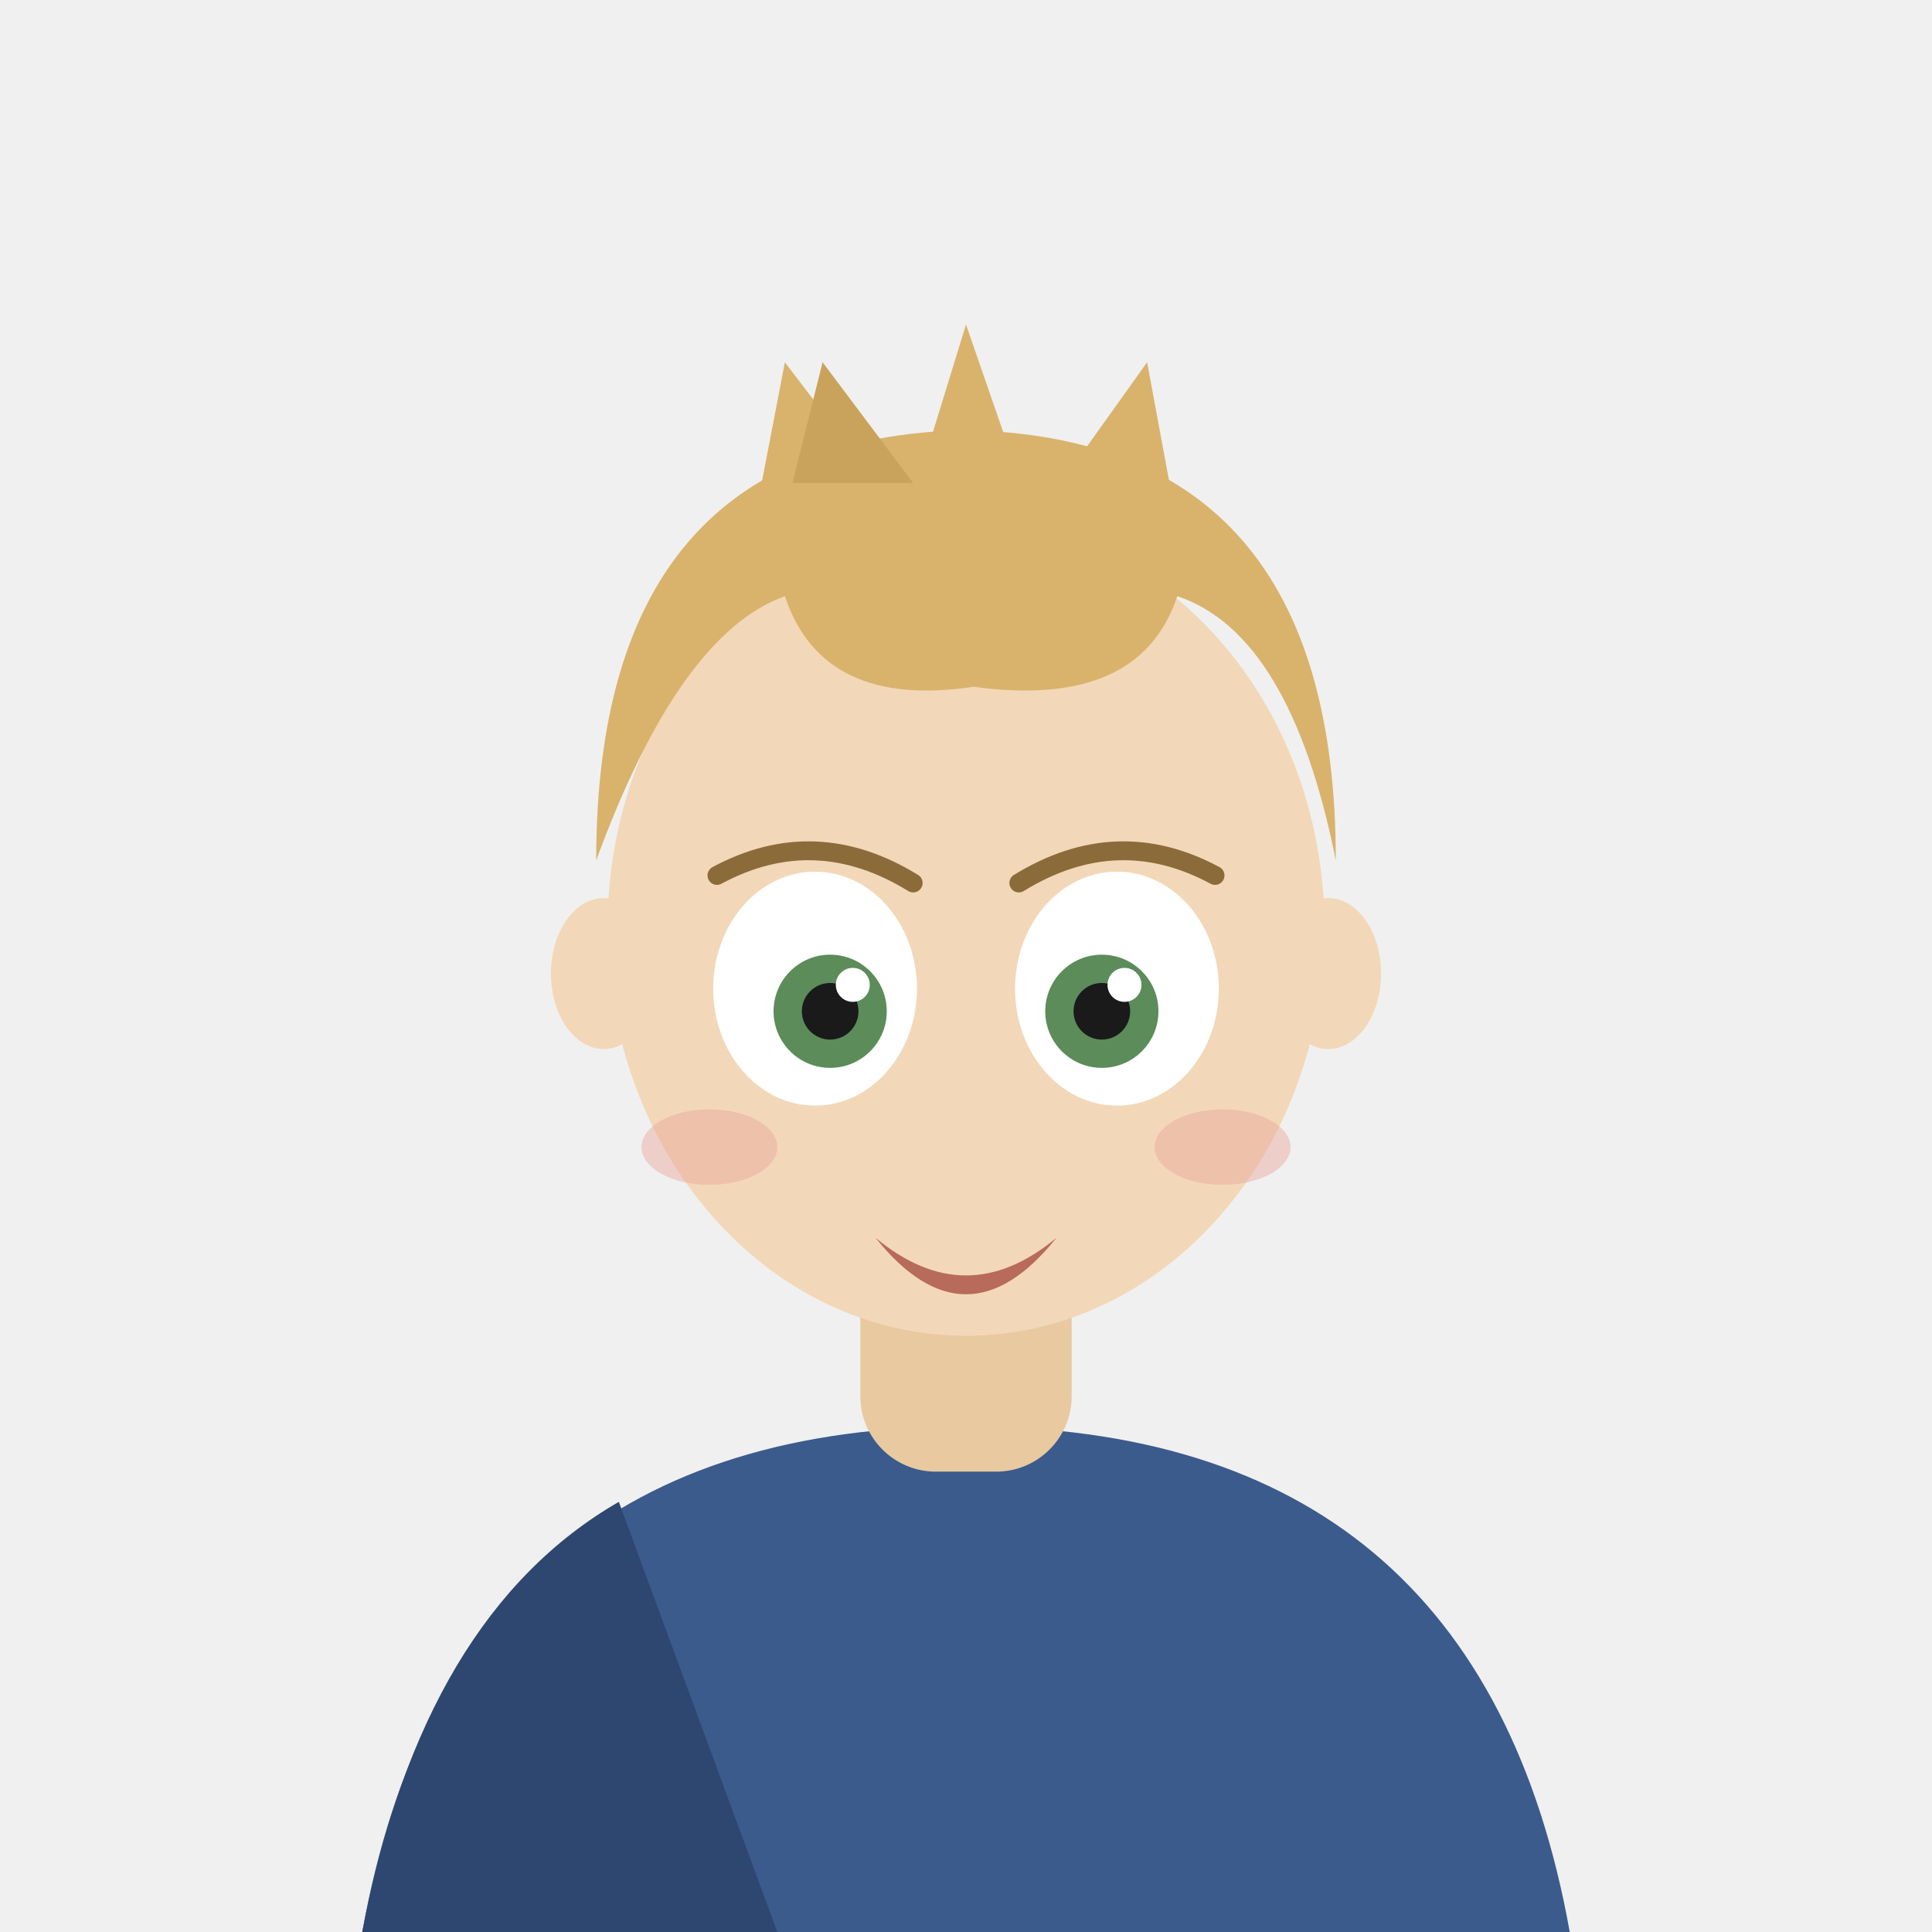
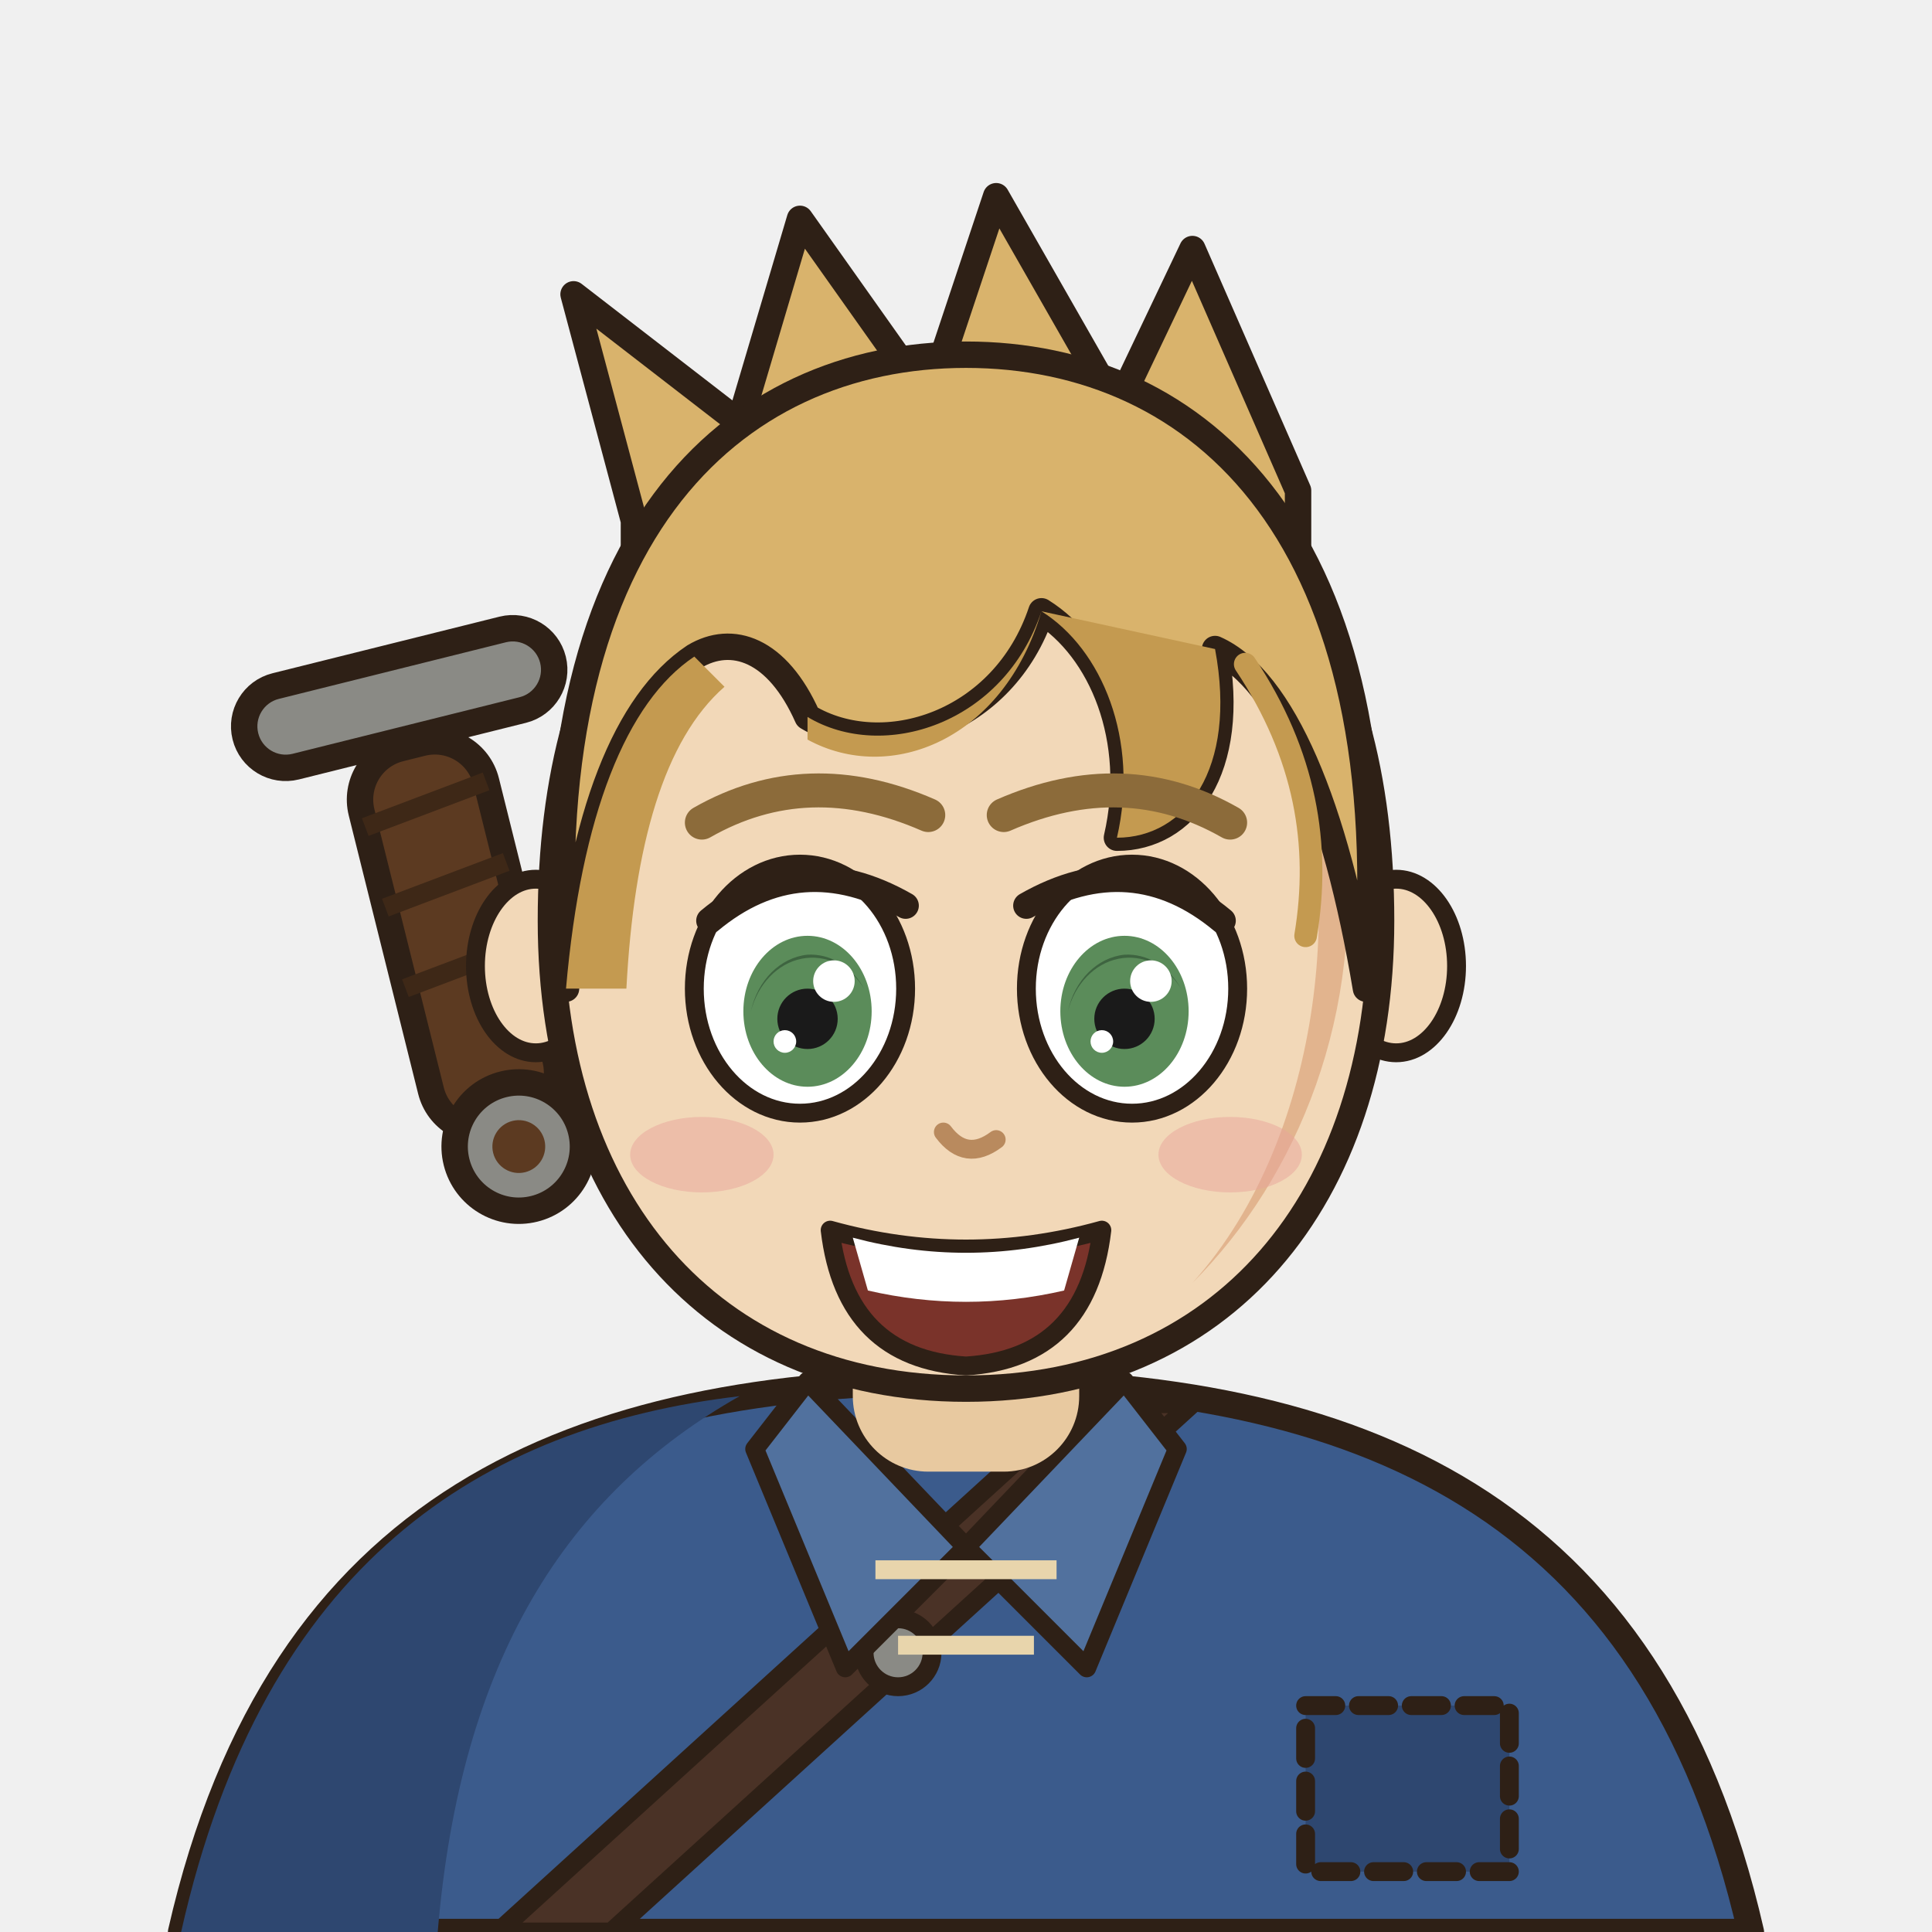
<svg xmlns="http://www.w3.org/2000/svg" width="512" height="512" viewBox="0 0 512 512">
-   <path d="M96 512 Q120 378 256 378 Q392 378 416 512 Z" fill="#3B5B8C" />
-   <path d="M96 512 Q112 428 164 398 L206 512 Z" fill="#2E4770" />
-   <rect x="228" y="326" width="56" height="64" rx="20" fill="#E8C9A0" />
-   <ellipse cx="256" cy="246" rx="95" ry="108" fill="#F2D8B8" />
-   <ellipse cx="160" cy="258" rx="14" ry="20" fill="#F2D8B8" />
-   <ellipse cx="352" cy="258" rx="14" ry="20" fill="#F2D8B8" />
-   <path d="M158 228 Q158 116 256 114 Q354 116 354 228 Q342 168 312 158 Q302 188 258 182 Q218 188 208 158 Q180 168 158 228 Z" fill="#D9B36C" />
-   <path d="M198 148 L208 96 L240 138 L256 86 L274 138 L304 96 L314 150 Z" fill="#D9B36C" />
-   <path d="M210 128 L218 96 L242 128 Z" fill="#C9A35C" />
-   <ellipse cx="216" cy="262" rx="27" ry="31" fill="#FFFFFF" />
-   <ellipse cx="296" cy="262" rx="27" ry="31" fill="#FFFFFF" />
-   <circle cx="220" cy="268" r="15" fill="#5B8C5A" />
-   <circle cx="292" cy="268" r="15" fill="#5B8C5A" />
-   <circle cx="220" cy="268" r="7.5" fill="#1A1A1A" />
-   <circle cx="292" cy="268" r="7.5" fill="#1A1A1A" />
-   <circle cx="226" cy="261" r="4.5" fill="#FFFFFF" />
-   <circle cx="298" cy="261" r="4.5" fill="#FFFFFF" />
-   <path d="M190 232 Q216 218 242 234" stroke="#8C6B3A" stroke-width="5" fill="none" stroke-linecap="round" />
-   <path d="M270 234 Q296 218 322 232" stroke="#8C6B3A" stroke-width="5" fill="none" stroke-linecap="round" />
-   <path d="M232 328 Q256 348 280 328 Q256 358 232 328 Z" fill="#B86B5A" />
-   <ellipse cx="188" cy="304" rx="18" ry="10" fill="#E8A39A" opacity="0.45" />
-   <ellipse cx="324" cy="304" rx="18" ry="10" fill="#E8A39A" opacity="0.45" />
+   <defs>
+     <style>
+       .ol{stroke:#2E2016;stroke-width:7;stroke-linecap:round;stroke-linejoin:round}
+       .olt{stroke:#2E2016;stroke-width:5;stroke-linecap:round;stroke-linejoin:round}
+     </style>
+   </defs>
+   <g transform="rotate(-14 122 250)">
+     <rect x="105" y="196" width="34" height="104" rx="14" fill="#5C3A21" class="ol" />
+     <path d="M105 214 L139 210 M105 236 L139 232 M105 258 L139 254" stroke="#3E2817" stroke-width="5" />
+     <rect x="80" y="172" width="84" height="22" rx="11" fill="#8A8A85" class="ol" />
+     <circle cx="124" cy="306" r="17" fill="#8A8A85" class="ol" />
+     <circle cx="124" cy="306" r="7" fill="#5C3A21" />
+   </g>
+   <path d="M48 512 C 74 398 152 366 256 366 C 360 366 438 398 464 512 Z" fill="#3B5B8C" class="ol" />
+   <path d="M48 512 C 70 414 128 378 196 370 C 150 396 122 440 116 512 Z" fill="#2E4770" />
+   <path d="M132 512 L286 372 L316 372 L162 512 Z" fill="#4A3226" class="olt" />
+   <circle cx="238" cy="438" r="9" fill="#8A8A85" class="olt" />
+   <path d="M214 366 L256 410 L224 442 L200 384 Z" fill="#51719E" class="olt" />
+   <path d="M298 366 L256 410 L288 442 L312 384 Z" fill="#51719E" class="olt" />
+   <path d="M232 416 L280 416 M238 436 L274 436" stroke="#E8D5AC" stroke-width="5" />
+   <path d="M346 452 h54 v44 h-54 Z" fill="#2E4770" class="olt" stroke-dasharray="8 6" />
+   <rect x="226" y="318" width="60" height="72" rx="20" fill="#E8C9A0" />
+   <path d="M226 324 h60 v14 c-20 16 -40 16 -60 0 Z" fill="#D9B08C" />
+   <ellipse cx="142" cy="256" rx="16" ry="23" fill="#F2D8B8" class="olt" />
+   <ellipse cx="370" cy="256" rx="16" ry="23" fill="#F2D8B8" class="olt" />
+   <path d="M256 116 C 332 116 366 168 366 244 C 366 318 324 368 256 368 C 188 368 146 318 146 244 C 146 168 180 116 256 116 Z" fill="#F2D8B8" class="ol" />
+   <path d="M342 196 C 356 232 352 300 316 340 C 344 312 362 268 356 220 Z" fill="#E2B48E" />
+   <path d="M168 138 L152 78 L196 112 L212 58 L246 106 L264 52 L296 108 L316 66 L344 130 L344 160 L168 160 Z" fill="#D9B36C" class="ol" />
+   <path d="M150 262 C 140 142 194 94 256 94 C 318 94 372 142 362 262 C 354 214 340 180 322 172 C 328 204 314 222 296 222 C 302 196 292 172 276 162 C 266 192 234 202 214 190 C 206 172 194 168 184 174 C 166 186 154 216 150 262 Z" fill="#D9B36C" class="ol" />
+   <path d="M322 172 C 328 204 314 222 296 222 C 302 196 292 172 276 162 Z" fill="#C49A50" />
+   <path d="M214 190 C 234 202 266 192 276 162 C 266 196 236 208 214 196 Z" fill="#C49A50" />
+   <path d="M184 174 C 166 186 154 216 150 262 L166 262 C 168 224 176 196 192 182 Z" fill="#C49A50" />
+   <ellipse cx="212" cy="262" rx="28" ry="33" fill="#FFFFFF" class="olt" />
+   <ellipse cx="300" cy="262" rx="28" ry="33" fill="#FFFFFF" class="olt" />
+   <ellipse cx="214" cy="268" rx="17" ry="20" fill="#5B8C5A" />
+   <ellipse cx="298" cy="268" rx="17" ry="20" fill="#5B8C5A" />
+   <path d="M214 253 a17 20 0 0 1 15 9 a17 20 0 0 0 -30 6 a17 20 0 0 1 15 -15 Z" fill="#3E6440" />
+   <path d="M298 253 a17 20 0 0 1 15 9 a17 20 0 0 0 -30 6 a17 20 0 0 1 15 -15 Z" fill="#3E6440" />
+   <circle cx="214" cy="270" r="8" fill="#1A1A1A" />
+   <circle cx="298" cy="270" r="8" fill="#1A1A1A" />
+   <circle cx="221" cy="260" r="5.5" fill="#FFFFFF" />
+   <circle cx="305" cy="260" r="5.5" fill="#FFFFFF" />
+   <circle cx="208" cy="276" r="3" fill="#FFFFFF" />
+   <circle cx="292" cy="276" r="3" fill="#FFFFFF" />
+   <path d="M188 244 Q212 224 240 240" stroke="#2E2016" stroke-width="7" fill="none" stroke-linecap="round" />
+   <path d="M272 240 Q300 224 324 244" stroke="#2E2016" stroke-width="7" fill="none" stroke-linecap="round" />
+   <path d="M186 218 Q214 202 246 216" stroke="#8C6B3A" stroke-width="9" fill="none" stroke-linecap="round" />
+   <path d="M266 216 Q298 202 326 218" stroke="#8C6B3A" stroke-width="9" fill="none" stroke-linecap="round" />
+   <path d="M250 300 Q256 308 264 302" stroke="#B98A5E" stroke-width="5" fill="none" stroke-linecap="round" />
+   <path d="M220 326 Q256 336 292 326 Q288 360 256 362 Q224 360 220 326 Z" fill="#7A332A" class="olt" />
+   <path d="M226 328 Q256 336 286 328 L282 342 Q256 348 230 342 Z" fill="#FFFFFF" />
+   <ellipse cx="186" cy="306" rx="19" ry="10" fill="#E8A39A" opacity="0.5" />
+   <ellipse cx="326" cy="306" rx="19" ry="10" fill="#E8A39A" opacity="0.5" />
+   <path d="M330 176 C 346 200 350 224 346 248" stroke="#C49A50" stroke-width="6" fill="none" stroke-linecap="round" />
</svg>
